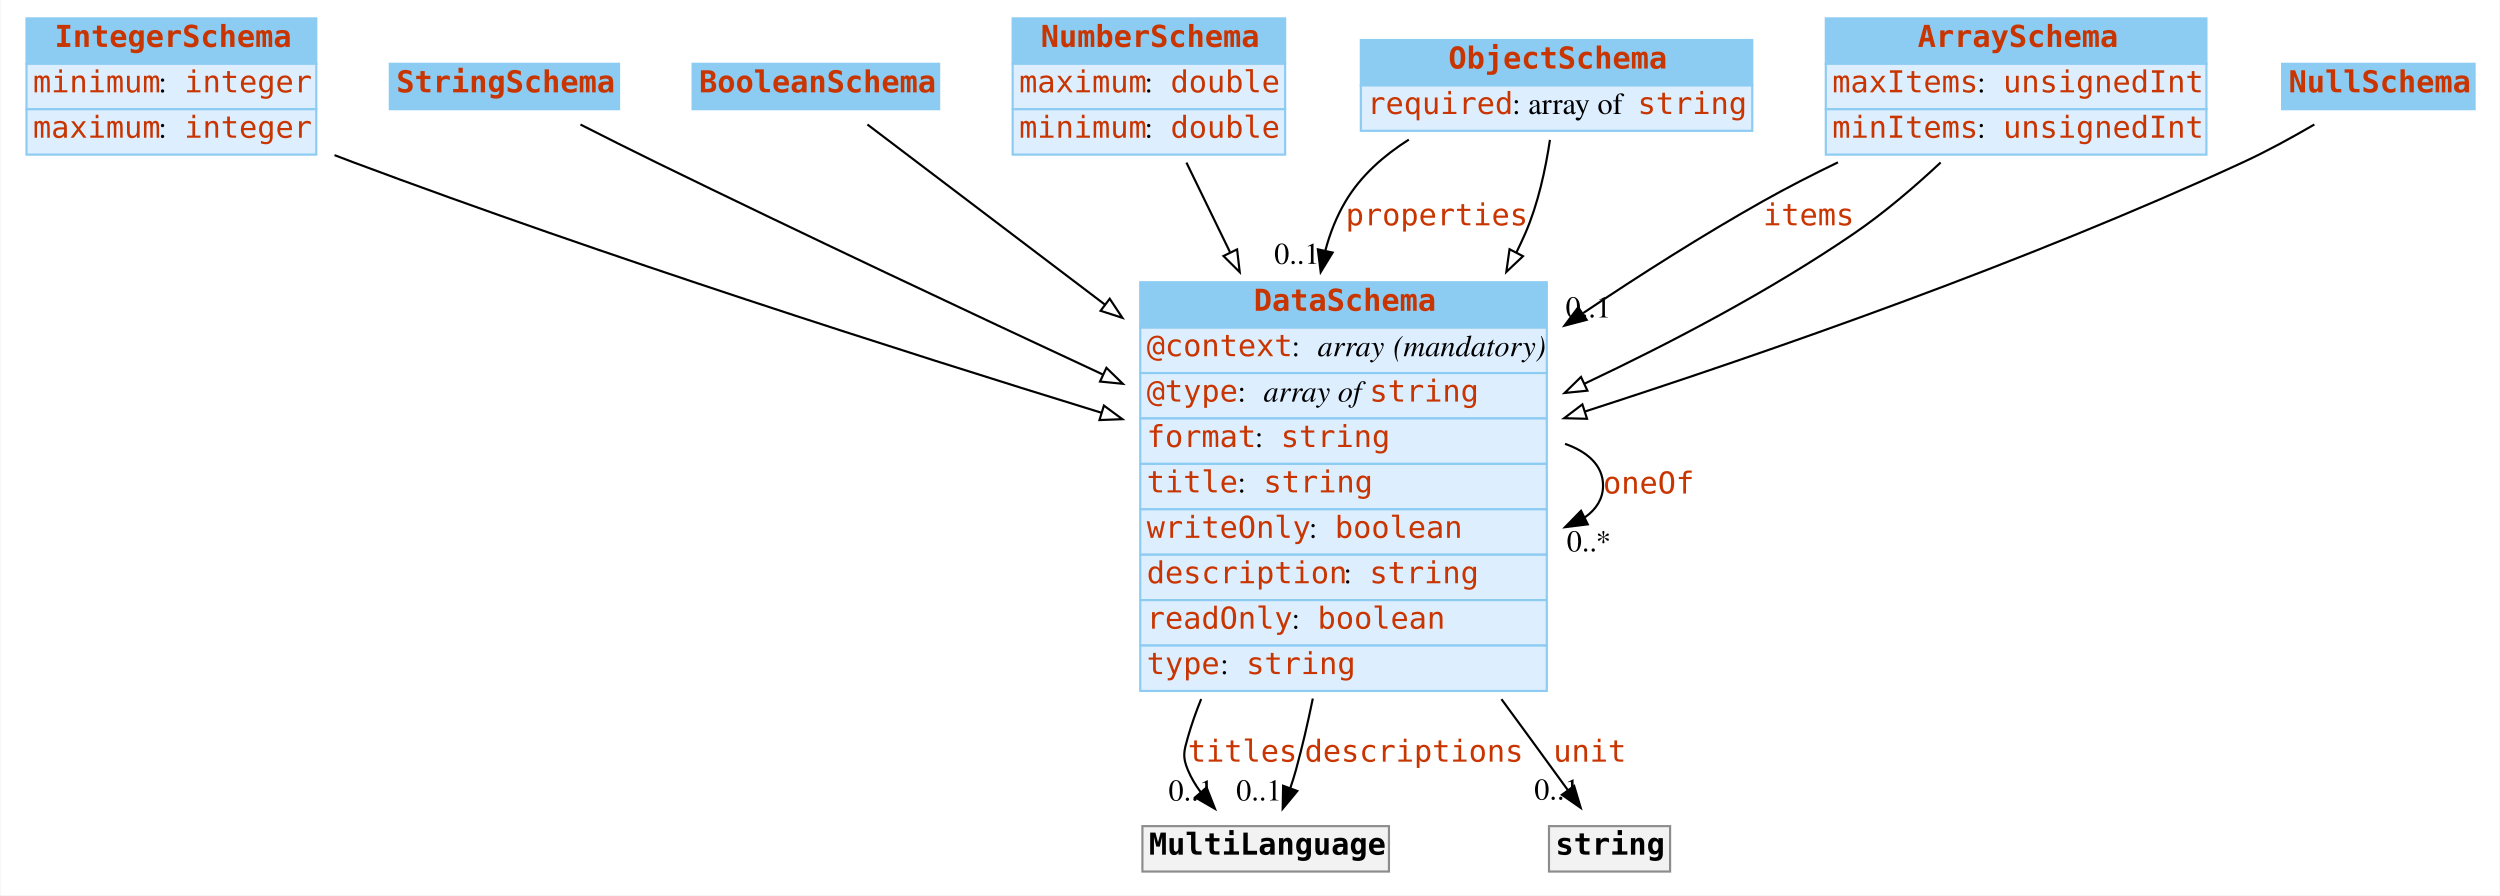
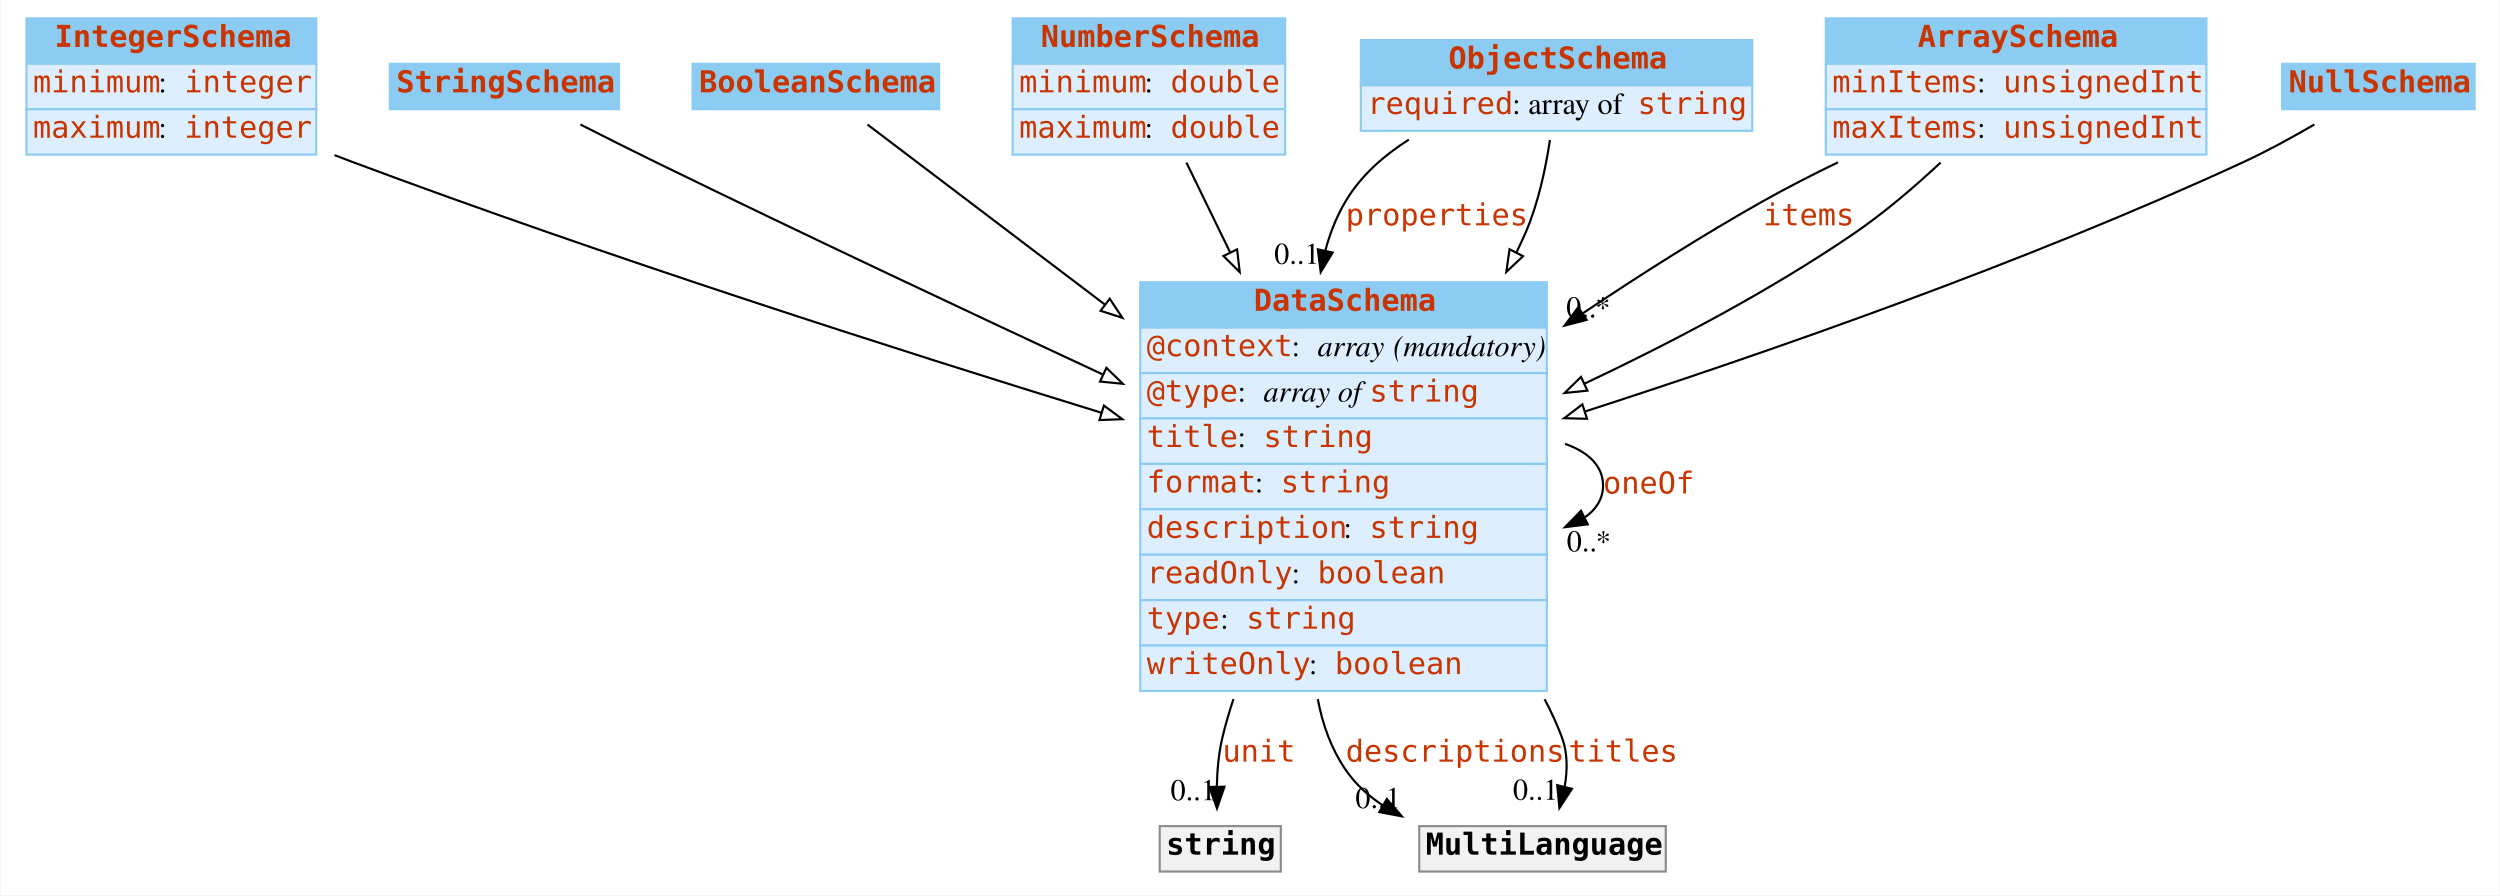
<svg xmlns="http://www.w3.org/2000/svg" width="1156pt" height="414pt" viewBox="0.00 0.00 1155.50 414.00">
  <g id="graph0" class="graph" transform="scale(1 1) rotate(0) translate(4 410)">
    <polygon fill="#ffffff" stroke="transparent" points="-4,4 -4,-410 1151.5,-410 1151.5,4 -4,4" />
    <g id="node1" class="node">
      <polygon fill="#8ccbf2" stroke="transparent" points="8,-380.5 8,-401.5 142,-401.5 142,-380.5 8,-380.5" />
      <polygon fill="none" stroke="#8ccbf2" points="8,-380.5 8,-401.5 142,-401.5 142,-380.5 8,-380.5" />
      <text text-anchor="start" x="21" y="-388.3" font-family="mono" font-weight="bold" font-size="14.00" fill="#c83500">IntegerSchema</text>
      <polygon fill="#ddeeff" stroke="transparent" points="8,-359.5 8,-380.5 142,-380.5 142,-359.5 8,-359.5" />
      <polygon fill="none" stroke="#8ccbf2" points="8,-359.5 8,-380.5 142,-380.5 142,-359.5 8,-359.5" />
      <text text-anchor="start" x="11" y="-367.3" font-family="mono" font-size="14.00" fill="#c83500">minimum</text>
      <text text-anchor="start" x="69" y="-367.3" font-family="Times,serif" font-size="14.00" fill="#000000"> : </text>
      <text text-anchor="start" x="81" y="-367.3" font-family="mono" font-size="14.00" fill="#c83500">integer</text>
      <polygon fill="#ddeeff" stroke="transparent" points="8,-338.5 8,-359.5 142,-359.5 142,-338.5 8,-338.5" />
      <polygon fill="none" stroke="#8ccbf2" points="8,-338.5 8,-359.5 142,-359.5 142,-338.5 8,-338.5" />
      <text text-anchor="start" x="11" y="-346.3" font-family="mono" font-size="14.00" fill="#c83500">maximum</text>
      <text text-anchor="start" x="69" y="-346.3" font-family="Times,serif" font-size="14.00" fill="#000000"> : </text>
      <text text-anchor="start" x="81" y="-346.3" font-family="mono" font-size="14.00" fill="#c83500">integer</text>
    </g>
    <g id="node8" class="node">
      <polygon fill="#8ccbf2" stroke="transparent" points="523,-258.5 523,-279.5 711,-279.5 711,-258.5 523,-258.5" />
      <polygon fill="none" stroke="#8ccbf2" points="523,-258.5 523,-279.5 711,-279.5 711,-258.5 523,-258.5" />
      <text text-anchor="start" x="575.5" y="-266.3" font-family="mono" font-weight="bold" font-size="14.00" fill="#c83500">DataSchema</text>
      <polygon fill="#ddeeff" stroke="transparent" points="523,-237.5 523,-258.5 711,-258.5 711,-237.5 523,-237.5" />
      <polygon fill="none" stroke="#8ccbf2" points="523,-237.5 523,-258.5 711,-258.5 711,-237.5 523,-237.5" />
      <text text-anchor="start" x="526" y="-245.3" font-family="mono" font-size="14.00" fill="#c83500">@context</text>
      <text text-anchor="start" x="593" y="-245.3" font-family="Times,serif" font-size="14.00" fill="#000000"> : </text>
      <text text-anchor="start" x="605" y="-245.3" font-family="Times,serif" font-style="italic" font-size="14.00" fill="#000000">array</text>
      <text text-anchor="start" x="636" y="-245.3" font-family="Times,serif" font-size="14.00" fill="#000000"> </text>
      <text text-anchor="start" x="640" y="-245.3" font-family="Times,serif" font-style="italic" font-size="14.00" fill="#000000">(mandatory)</text>
      <polygon fill="#ddeeff" stroke="transparent" points="523,-216.5 523,-237.5 711,-237.5 711,-216.5 523,-216.5" />
      <polygon fill="none" stroke="#8ccbf2" points="523,-216.5 523,-237.5 711,-237.5 711,-216.5 523,-216.5" />
      <text text-anchor="start" x="526" y="-224.3" font-family="mono" font-size="14.00" fill="#c83500">@type</text>
      <text text-anchor="start" x="568" y="-224.3" font-family="Times,serif" font-size="14.00" fill="#000000"> : </text>
      <text text-anchor="start" x="580" y="-224.3" font-family="Times,serif" font-style="italic" font-size="14.00" fill="#000000">array of </text>
      <text text-anchor="start" x="629" y="-224.3" font-family="mono" font-size="14.00" fill="#c83500">string</text>
      <polygon fill="#ddeeff" stroke="transparent" points="523,-195.5 523,-216.5 711,-216.5 711,-195.5 523,-195.5" />
      <polygon fill="none" stroke="#8ccbf2" points="523,-195.5 523,-216.5 711,-216.5 711,-195.5 523,-195.5" />
-       <text text-anchor="start" x="526" y="-203.3" font-family="mono" font-size="14.00" fill="#c83500">format</text>
-       <text text-anchor="start" x="576" y="-203.3" font-family="Times,serif" font-size="14.00" fill="#000000"> : </text>
-       <text text-anchor="start" x="588" y="-203.3" font-family="mono" font-size="14.00" fill="#c83500">string</text>
+       <text text-anchor="start" x="526" y="-203.3" font-family="mono" font-size="14.00" fill="#c83500">title</text>
+       <text text-anchor="start" x="568" y="-203.3" font-family="Times,serif" font-size="14.00" fill="#000000"> : </text>
+       <text text-anchor="start" x="580" y="-203.3" font-family="mono" font-size="14.00" fill="#c83500">string</text>
      <polygon fill="#ddeeff" stroke="transparent" points="523,-174.5 523,-195.5 711,-195.5 711,-174.5 523,-174.5" />
      <polygon fill="none" stroke="#8ccbf2" points="523,-174.5 523,-195.5 711,-195.5 711,-174.5 523,-174.5" />
-       <text text-anchor="start" x="526" y="-182.3" font-family="mono" font-size="14.00" fill="#c83500">title</text>
-       <text text-anchor="start" x="568" y="-182.3" font-family="Times,serif" font-size="14.00" fill="#000000"> : </text>
-       <text text-anchor="start" x="580" y="-182.3" font-family="mono" font-size="14.00" fill="#c83500">string</text>
+       <text text-anchor="start" x="526" y="-182.3" font-family="mono" font-size="14.00" fill="#c83500">format</text>
+       <text text-anchor="start" x="576" y="-182.3" font-family="Times,serif" font-size="14.00" fill="#000000"> : </text>
+       <text text-anchor="start" x="588" y="-182.3" font-family="mono" font-size="14.00" fill="#c83500">string</text>
      <polygon fill="#ddeeff" stroke="transparent" points="523,-153.5 523,-174.5 711,-174.5 711,-153.5 523,-153.5" />
      <polygon fill="none" stroke="#8ccbf2" points="523,-153.5 523,-174.5 711,-174.5 711,-153.5 523,-153.5" />
-       <text text-anchor="start" x="526" y="-161.3" font-family="mono" font-size="14.00" fill="#c83500">writeOnly</text>
-       <text text-anchor="start" x="601" y="-161.3" font-family="Times,serif" font-size="14.00" fill="#000000"> : </text>
-       <text text-anchor="start" x="613" y="-161.3" font-family="mono" font-size="14.00" fill="#c83500">boolean</text>
+       <text text-anchor="start" x="526" y="-161.3" font-family="mono" font-size="14.00" fill="#c83500">description</text>
+       <text text-anchor="start" x="617" y="-161.3" font-family="Times,serif" font-size="14.00" fill="#000000"> : </text>
+       <text text-anchor="start" x="629" y="-161.3" font-family="mono" font-size="14.00" fill="#c83500">string</text>
      <polygon fill="#ddeeff" stroke="transparent" points="523,-132.5 523,-153.5 711,-153.5 711,-132.5 523,-132.5" />
      <polygon fill="none" stroke="#8ccbf2" points="523,-132.5 523,-153.5 711,-153.5 711,-132.5 523,-132.5" />
-       <text text-anchor="start" x="526" y="-140.3" font-family="mono" font-size="14.00" fill="#c83500">description</text>
-       <text text-anchor="start" x="617" y="-140.3" font-family="Times,serif" font-size="14.00" fill="#000000"> : </text>
-       <text text-anchor="start" x="629" y="-140.3" font-family="mono" font-size="14.00" fill="#c83500">string</text>
+       <text text-anchor="start" x="526" y="-140.3" font-family="mono" font-size="14.00" fill="#c83500">readOnly</text>
+       <text text-anchor="start" x="593" y="-140.3" font-family="Times,serif" font-size="14.00" fill="#000000"> : </text>
+       <text text-anchor="start" x="605" y="-140.3" font-family="mono" font-size="14.00" fill="#c83500">boolean</text>
      <polygon fill="#ddeeff" stroke="transparent" points="523,-111.5 523,-132.5 711,-132.5 711,-111.5 523,-111.5" />
      <polygon fill="none" stroke="#8ccbf2" points="523,-111.5 523,-132.5 711,-132.5 711,-111.5 523,-111.5" />
-       <text text-anchor="start" x="526" y="-119.3" font-family="mono" font-size="14.00" fill="#c83500">readOnly</text>
-       <text text-anchor="start" x="593" y="-119.3" font-family="Times,serif" font-size="14.00" fill="#000000"> : </text>
-       <text text-anchor="start" x="605" y="-119.3" font-family="mono" font-size="14.00" fill="#c83500">boolean</text>
+       <text text-anchor="start" x="526" y="-119.3" font-family="mono" font-size="14.00" fill="#c83500">type</text>
+       <text text-anchor="start" x="560" y="-119.3" font-family="Times,serif" font-size="14.00" fill="#000000"> : </text>
+       <text text-anchor="start" x="572" y="-119.3" font-family="mono" font-size="14.00" fill="#c83500">string</text>
      <polygon fill="#ddeeff" stroke="transparent" points="523,-90.5 523,-111.5 711,-111.5 711,-90.5 523,-90.5" />
      <polygon fill="none" stroke="#8ccbf2" points="523,-90.5 523,-111.5 711,-111.5 711,-90.5 523,-90.5" />
-       <text text-anchor="start" x="526" y="-98.3" font-family="mono" font-size="14.00" fill="#c83500">type</text>
-       <text text-anchor="start" x="560" y="-98.3" font-family="Times,serif" font-size="14.00" fill="#000000"> : </text>
-       <text text-anchor="start" x="572" y="-98.3" font-family="mono" font-size="14.00" fill="#c83500">string</text>
+       <text text-anchor="start" x="526" y="-98.3" font-family="mono" font-size="14.00" fill="#c83500">writeOnly</text>
+       <text text-anchor="start" x="601" y="-98.3" font-family="Times,serif" font-size="14.00" fill="#000000"> : </text>
+       <text text-anchor="start" x="613" y="-98.3" font-family="mono" font-size="14.00" fill="#c83500">boolean</text>
    </g>
-     <g id="edge9" class="edge">
+     <g id="edge7" class="edge">
      <path fill="none" stroke="#000000" d="M150.436,-338.265C153.32,-337.146 156.182,-336.053 159,-335 275.723,-291.374 411.699,-247.894 504.991,-219.165" />
      <polygon fill="#ffffff" stroke="#000000" points="506.202,-222.454 514.732,-216.171 504.145,-215.763 506.202,-222.454" />
    </g>
    <g id="node2" class="node">
      <polygon fill="#8ccbf2" stroke="transparent" points="176,-359.5 176,-380.5 282,-380.5 282,-359.5 176,-359.5" />
      <polygon fill="none" stroke="#8ccbf2" points="176,-359.5 176,-380.5 282,-380.5 282,-359.5 176,-359.5" />
      <text text-anchor="start" x="179" y="-367.3" font-family="mono" font-weight="bold" font-size="14.00" fill="#c83500">StringSchema</text>
    </g>
    <g id="edge13" class="edge">
      <path fill="none" stroke="#000000" d="M264.149,-352.416C275.262,-346.768 287.613,-340.562 299,-335 367.301,-301.635 444.45,-265.332 505.653,-236.855" />
      <polygon fill="#ffffff" stroke="#000000" points="507.357,-239.923 514.949,-232.533 504.406,-233.576 507.357,-239.923" />
    </g>
    <g id="node3" class="node">
      <polygon fill="#8ccbf2" stroke="transparent" points="316,-359.5 316,-380.5 430,-380.5 430,-359.5 316,-359.5" />
      <polygon fill="none" stroke="#8ccbf2" points="316,-359.5 316,-380.5 430,-380.5 430,-359.5 316,-359.5" />
      <text text-anchor="start" x="319" y="-367.3" font-family="mono" font-weight="bold" font-size="14.00" fill="#c83500">BooleanSchema</text>
    </g>
    <g id="edge11" class="edge">
      <path fill="none" stroke="#000000" d="M396.84,-352.425C422.584,-332.905 465.448,-300.406 506.548,-269.245" />
      <polygon fill="#ffffff" stroke="#000000" points="508.885,-271.865 514.739,-263.034 504.655,-266.287 508.885,-271.865" />
    </g>
    <g id="node4" class="node">
      <polygon fill="#8ccbf2" stroke="transparent" points="464,-380.5 464,-401.5 590,-401.5 590,-380.5 464,-380.5" />
      <polygon fill="none" stroke="#8ccbf2" points="464,-380.5 464,-401.5 590,-401.5 590,-380.5 464,-380.5" />
      <text text-anchor="start" x="477" y="-388.3" font-family="mono" font-weight="bold" font-size="14.00" fill="#c83500">NumberSchema</text>
      <polygon fill="#ddeeff" stroke="transparent" points="464,-359.5 464,-380.5 590,-380.5 590,-359.5 464,-359.5" />
      <polygon fill="none" stroke="#8ccbf2" points="464,-359.5 464,-380.5 590,-380.5 590,-359.5 464,-359.5" />
-       <text text-anchor="start" x="467" y="-367.3" font-family="mono" font-size="14.00" fill="#c83500">maximum</text>
+       <text text-anchor="start" x="467" y="-367.3" font-family="mono" font-size="14.00" fill="#c83500">minimum</text>
      <text text-anchor="start" x="525" y="-367.3" font-family="Times,serif" font-size="14.00" fill="#000000"> : </text>
      <text text-anchor="start" x="537" y="-367.3" font-family="mono" font-size="14.00" fill="#c83500">double</text>
      <polygon fill="#ddeeff" stroke="transparent" points="464,-338.5 464,-359.5 590,-359.5 590,-338.5 464,-338.5" />
      <polygon fill="none" stroke="#8ccbf2" points="464,-338.5 464,-359.5 590,-359.5 590,-338.5 464,-338.5" />
-       <text text-anchor="start" x="467" y="-346.3" font-family="mono" font-size="14.00" fill="#c83500">minimum</text>
+       <text text-anchor="start" x="467" y="-346.3" font-family="mono" font-size="14.00" fill="#c83500">maximum</text>
      <text text-anchor="start" x="525" y="-346.3" font-family="Times,serif" font-size="14.00" fill="#000000"> : </text>
      <text text-anchor="start" x="537" y="-346.3" font-family="mono" font-size="14.00" fill="#c83500">double</text>
    </g>
-     <g id="edge8" class="edge">
+     <g id="edge10" class="edge">
      <path fill="none" stroke="#000000" d="M544.353,-334.83C550.275,-322.657 557.24,-308.34 564.472,-293.474" />
      <polygon fill="#ffffff" stroke="#000000" points="567.775,-294.685 569.003,-284.161 561.481,-291.622 567.775,-294.685" />
    </g>
    <g id="node5" class="node">
      <polygon fill="#8ccbf2" stroke="transparent" points="625,-370.5 625,-391.5 806,-391.5 806,-370.5 625,-370.5" />
      <polygon fill="none" stroke="#8ccbf2" points="625,-370.5 625,-391.5 806,-391.5 806,-370.5 625,-370.5" />
      <text text-anchor="start" x="665.5" y="-378.3" font-family="mono" font-weight="bold" font-size="14.00" fill="#c83500">ObjectSchema</text>
      <polygon fill="#ddeeff" stroke="transparent" points="625,-349.5 625,-370.5 806,-370.5 806,-349.5 625,-349.5" />
      <polygon fill="none" stroke="#8ccbf2" points="625,-349.5 625,-370.5 806,-370.5 806,-349.5 625,-349.5" />
      <text text-anchor="start" x="628" y="-357.3" font-family="mono" font-size="14.00" fill="#c83500">required</text>
      <text text-anchor="start" x="695" y="-357.3" font-family="Times,serif" font-size="14.00" fill="#000000"> : array of </text>
      <text text-anchor="start" x="753" y="-357.3" font-family="mono" font-size="14.00" fill="#c83500">string</text>
    </g>
    <g id="edge1" class="edge">
      <path fill="none" stroke="#000000" d="M647.192,-345.442C635.56,-338.071 624.987,-328.731 618,-317 613.764,-309.888 610.708,-302.153 608.582,-294.114" />
      <polygon fill="#000000" stroke="#000000" points="611.969,-293.213 606.435,-284.178 605.127,-294.692 611.969,-293.213" />
      <text text-anchor="start" x="618" y="-305.8" font-family="mono" font-size="14.00" fill="#c83500">properties</text>
      <text text-anchor="middle" x="595.435" y="-287.978" font-family="Times,serif" font-size="14.00" fill="#000000">0..1</text>
    </g>
-     <g id="edge7" class="edge">
+     <g id="edge8" class="edge">
      <path fill="none" stroke="#000000" d="M712.444,-345.316C710.46,-332.021 706.994,-315.674 701,-302 699.739,-299.124 698.399,-296.249 696.991,-293.382" />
      <polygon fill="#ffffff" stroke="#000000" points="699.976,-291.535 692.273,-284.261 693.758,-294.751 699.976,-291.535" />
    </g>
    <g id="node6" class="node">
      <polygon fill="#8ccbf2" stroke="transparent" points="840,-380.5 840,-401.5 1016,-401.5 1016,-380.5 840,-380.5" />
      <polygon fill="none" stroke="#8ccbf2" points="840,-380.5 840,-401.5 1016,-401.5 1016,-380.5 840,-380.5" />
      <text text-anchor="start" x="882.5" y="-388.3" font-family="mono" font-weight="bold" font-size="14.00" fill="#c83500">ArraySchema</text>
      <polygon fill="#ddeeff" stroke="transparent" points="840,-359.5 840,-380.5 1016,-380.5 1016,-359.5 840,-359.5" />
      <polygon fill="none" stroke="#8ccbf2" points="840,-359.5 840,-380.5 1016,-380.5 1016,-359.5 840,-359.5" />
-       <text text-anchor="start" x="843" y="-367.3" font-family="mono" font-size="14.00" fill="#c83500">maxItems</text>
+       <text text-anchor="start" x="843" y="-367.3" font-family="mono" font-size="14.00" fill="#c83500">minItems</text>
      <text text-anchor="start" x="910" y="-367.3" font-family="Times,serif" font-size="14.00" fill="#000000"> : </text>
      <text text-anchor="start" x="922" y="-367.3" font-family="mono" font-size="14.00" fill="#c83500">unsignedInt</text>
      <polygon fill="#ddeeff" stroke="transparent" points="840,-338.5 840,-359.5 1016,-359.5 1016,-338.5 840,-338.5" />
      <polygon fill="none" stroke="#8ccbf2" points="840,-338.5 840,-359.5 1016,-359.5 1016,-338.5 840,-338.5" />
-       <text text-anchor="start" x="843" y="-346.3" font-family="mono" font-size="14.00" fill="#c83500">minItems</text>
+       <text text-anchor="start" x="843" y="-346.3" font-family="mono" font-size="14.00" fill="#c83500">maxItems</text>
      <text text-anchor="start" x="910" y="-346.3" font-family="Times,serif" font-size="14.00" fill="#000000"> : </text>
      <text text-anchor="start" x="922" y="-346.3" font-family="mono" font-size="14.00" fill="#c83500">unsignedInt</text>
    </g>
    <g id="edge2" class="edge">
      <path fill="none" stroke="#000000" d="M845.622,-334.938C833.843,-329.247 822,-323.186 811,-317 783.318,-301.433 754.482,-283.134 727.769,-265.216" />
      <polygon fill="#000000" stroke="#000000" points="729.422,-262.109 719.175,-259.416 725.506,-267.911 729.422,-262.109" />
      <text text-anchor="start" x="811" y="-305.8" font-family="mono" font-size="14.00" fill="#c83500">items</text>
-       <text text-anchor="middle" x="730.175" y="-263.216" font-family="Times,serif" font-size="14.00" fill="#000000">0..1</text>
+       <text text-anchor="middle" x="730.175" y="-263.216" font-family="Times,serif" font-size="14.00" fill="#000000">0..*</text>
    </g>
-     <g id="edge10" class="edge">
+     <g id="edge9" class="edge">
      <path fill="none" stroke="#000000" d="M893.111,-334.865C881.02,-323.57 866.978,-311.55 853,-302 814.417,-275.641 768.999,-251.75 728.363,-232.562" />
      <polygon fill="#ffffff" stroke="#000000" points="729.772,-229.357 719.231,-228.291 726.806,-235.698 729.772,-229.357" />
    </g>
    <g id="node7" class="node">
      <polygon fill="#8ccbf2" stroke="transparent" points="1051,-359.5 1051,-380.5 1140,-380.5 1140,-359.5 1051,-359.5" />
      <polygon fill="none" stroke="#8ccbf2" points="1051,-359.5 1051,-380.5 1140,-380.5 1140,-359.5 1051,-359.5" />
      <text text-anchor="start" x="1054" y="-367.3" font-family="mono" font-weight="bold" font-size="14.00" fill="#c83500">NullSchema</text>
    </g>
    <g id="edge12" class="edge">
      <path fill="none" stroke="#000000" d="M1065.913,-352.446C1055.708,-346.491 1044.036,-340.095 1033,-335 932.698,-288.694 813.66,-247.194 728.673,-219.736" />
      <polygon fill="#ffffff" stroke="#000000" points="729.593,-216.356 719.002,-216.625 727.449,-223.019 729.593,-216.356" />
    </g>
    <g id="edge5" class="edge">
      <path fill="none" stroke="#000000" d="M719.418,-204.764C730.134,-201.003 737,-194.582 737,-185.5 737,-179.398 733.9,-174.497 728.616,-170.797" />
      <polygon fill="#000000" stroke="#000000" points="729.932,-167.543 719.418,-166.236 726.822,-173.814 729.932,-167.543" />
      <text text-anchor="start" x="737" y="-181.8" font-family="mono" font-size="14.00" fill="#c83500">oneOf</text>
      <text text-anchor="middle" x="730.418" y="-155.036" font-family="Times,serif" font-size="14.00" fill="#000000">0..*</text>
    </g>
    <g id="node9" class="node">
-       <polygon fill="#f2f2f2" stroke="transparent" points="524,-7 524,-28 638,-28 638,-7 524,-7" />
-       <polygon fill="none" stroke="#8c8c8c" points="524,-7 524,-28 638,-28 638,-7 524,-7" />
-       <text text-anchor="start" x="527" y="-14.8" font-family="mono" font-weight="bold" font-size="14.00" fill="#000000">MultiLanguage</text>
+       <polygon fill="#f2f2f2" stroke="transparent" points="532,-7 532,-28 588,-28 588,-7 532,-7" />
+       <polygon fill="none" stroke="#8c8c8c" points="532,-7 532,-28 588,-28 588,-7 532,-7" />
+       <text text-anchor="start" x="535" y="-14.8" font-family="mono" font-weight="bold" font-size="14.00" fill="#000000">string</text>
    </g>
    <g id="edge3" class="edge">
-       <path fill="none" stroke="#000000" d="M551.168,-86.761C548.778,-80.887 546.689,-74.947 545,-69 543.178,-62.587 542.449,-60.159 545,-54 546.517,-50.338 548.607,-46.854 551.023,-43.599" />
-       <polygon fill="#000000" stroke="#000000" points="553.688,-45.868 557.559,-36.005 548.383,-41.301 553.688,-45.868" />
-       <text text-anchor="start" x="545" y="-57.8" font-family="mono" font-size="14.00" fill="#c83500">titles</text>
-       <text text-anchor="middle" x="546.559" y="-39.805" font-family="Times,serif" font-size="14.00" fill="#000000">0..1</text>
+       <path fill="none" stroke="#000000" d="M566.108,-86.764C564.135,-80.841 562.404,-74.894 561,-69 559.27,-61.739 558.571,-53.732 558.412,-46.256" />
+       <polygon fill="#000000" stroke="#000000" points="561.912,-46.203 558.494,-36.175 554.912,-46.146 561.912,-46.203" />
+       <text text-anchor="start" x="561" y="-57.8" font-family="mono" font-size="14.00" fill="#c83500">unit</text>
+       <text text-anchor="middle" x="547.494" y="-39.975" font-family="Times,serif" font-size="14.00" fill="#000000">0..1</text>
+     </g>
+     <g id="node10" class="node">
+       <polygon fill="#f2f2f2" stroke="transparent" points="652,-7 652,-28 766,-28 766,-7 652,-7" />
+       <polygon fill="none" stroke="#8c8c8c" points="652,-7 652,-28 766,-28 766,-7 652,-7" />
+       <text text-anchor="start" x="655" y="-14.8" font-family="mono" font-weight="bold" font-size="14.00" fill="#000000">MultiLanguage</text>
+     </g>
+     <g id="edge4" class="edge">
+       <path fill="none" stroke="#000000" d="M605.107,-86.728C607.262,-75.033 611.288,-63.793 618,-54 622.525,-47.398 628.466,-42.007 635.149,-37.604" />
+       <polygon fill="#000000" stroke="#000000" points="637.034,-40.557 643.96,-32.539 633.546,-34.489 637.034,-40.557" />
+       <text text-anchor="start" x="618" y="-57.8" font-family="mono" font-size="14.00" fill="#c83500">descriptions</text>
+       <text text-anchor="middle" x="632.96" y="-36.339" font-family="Times,serif" font-size="14.00" fill="#000000">0..1</text>
    </g>
    <g id="edge6" class="edge">
-       <path fill="none" stroke="#000000" d="M602.792,-86.999C600.506,-75.796 597.915,-64.602 595,-54 594.233,-51.212 593.328,-48.341 592.351,-45.495" />
-       <polygon fill="#000000" stroke="#000000" points="595.616,-44.232 588.861,-36.069 589.052,-46.663 595.616,-44.232" />
-       <text text-anchor="start" x="599" y="-57.8" font-family="mono" font-size="14.00" fill="#c83500">descriptions</text>
-       <text text-anchor="middle" x="577.861" y="-39.869" font-family="Times,serif" font-size="14.00" fill="#000000">0..1</text>
-     </g>
-     <g id="node10" class="node">
-       <polygon fill="#f2f2f2" stroke="transparent" points="712,-7 712,-28 768,-28 768,-7 712,-7" />
-       <polygon fill="none" stroke="#8c8c8c" points="712,-7 712,-28 768,-28 768,-7 712,-7" />
-       <text text-anchor="start" x="715" y="-14.8" font-family="mono" font-weight="bold" font-size="14.00" fill="#000000">string</text>
-     </g>
-     <g id="edge4" class="edge">
-       <path fill="none" stroke="#000000" d="M690.015,-86.709C694.414,-80.72 698.769,-74.782 703,-69 708.788,-61.091 715.057,-52.471 720.76,-44.607" />
-       <polygon fill="#000000" stroke="#000000" points="723.645,-46.591 726.678,-36.44 717.977,-42.484 723.645,-46.591" />
-       <text text-anchor="start" x="714" y="-57.8" font-family="mono" font-size="14.00" fill="#c83500">unit</text>
-       <text text-anchor="middle" x="715.678" y="-40.239" font-family="Times,serif" font-size="14.00" fill="#000000">0..1</text>
+       <path fill="none" stroke="#000000" d="M709.97,-86.71C713.042,-80.933 715.754,-75.019 718,-69 720.679,-61.819 720.576,-53.765 719.247,-46.216" />
+       <polygon fill="#000000" stroke="#000000" points="722.61,-45.236 716.819,-36.364 715.813,-46.911 722.61,-45.236" />
+       <text text-anchor="start" x="721" y="-57.8" font-family="mono" font-size="14.00" fill="#c83500">titles</text>
+       <text text-anchor="middle" x="705.819" y="-40.164" font-family="Times,serif" font-size="14.00" fill="#000000">0..1</text>
    </g>
  </g>
</svg>
